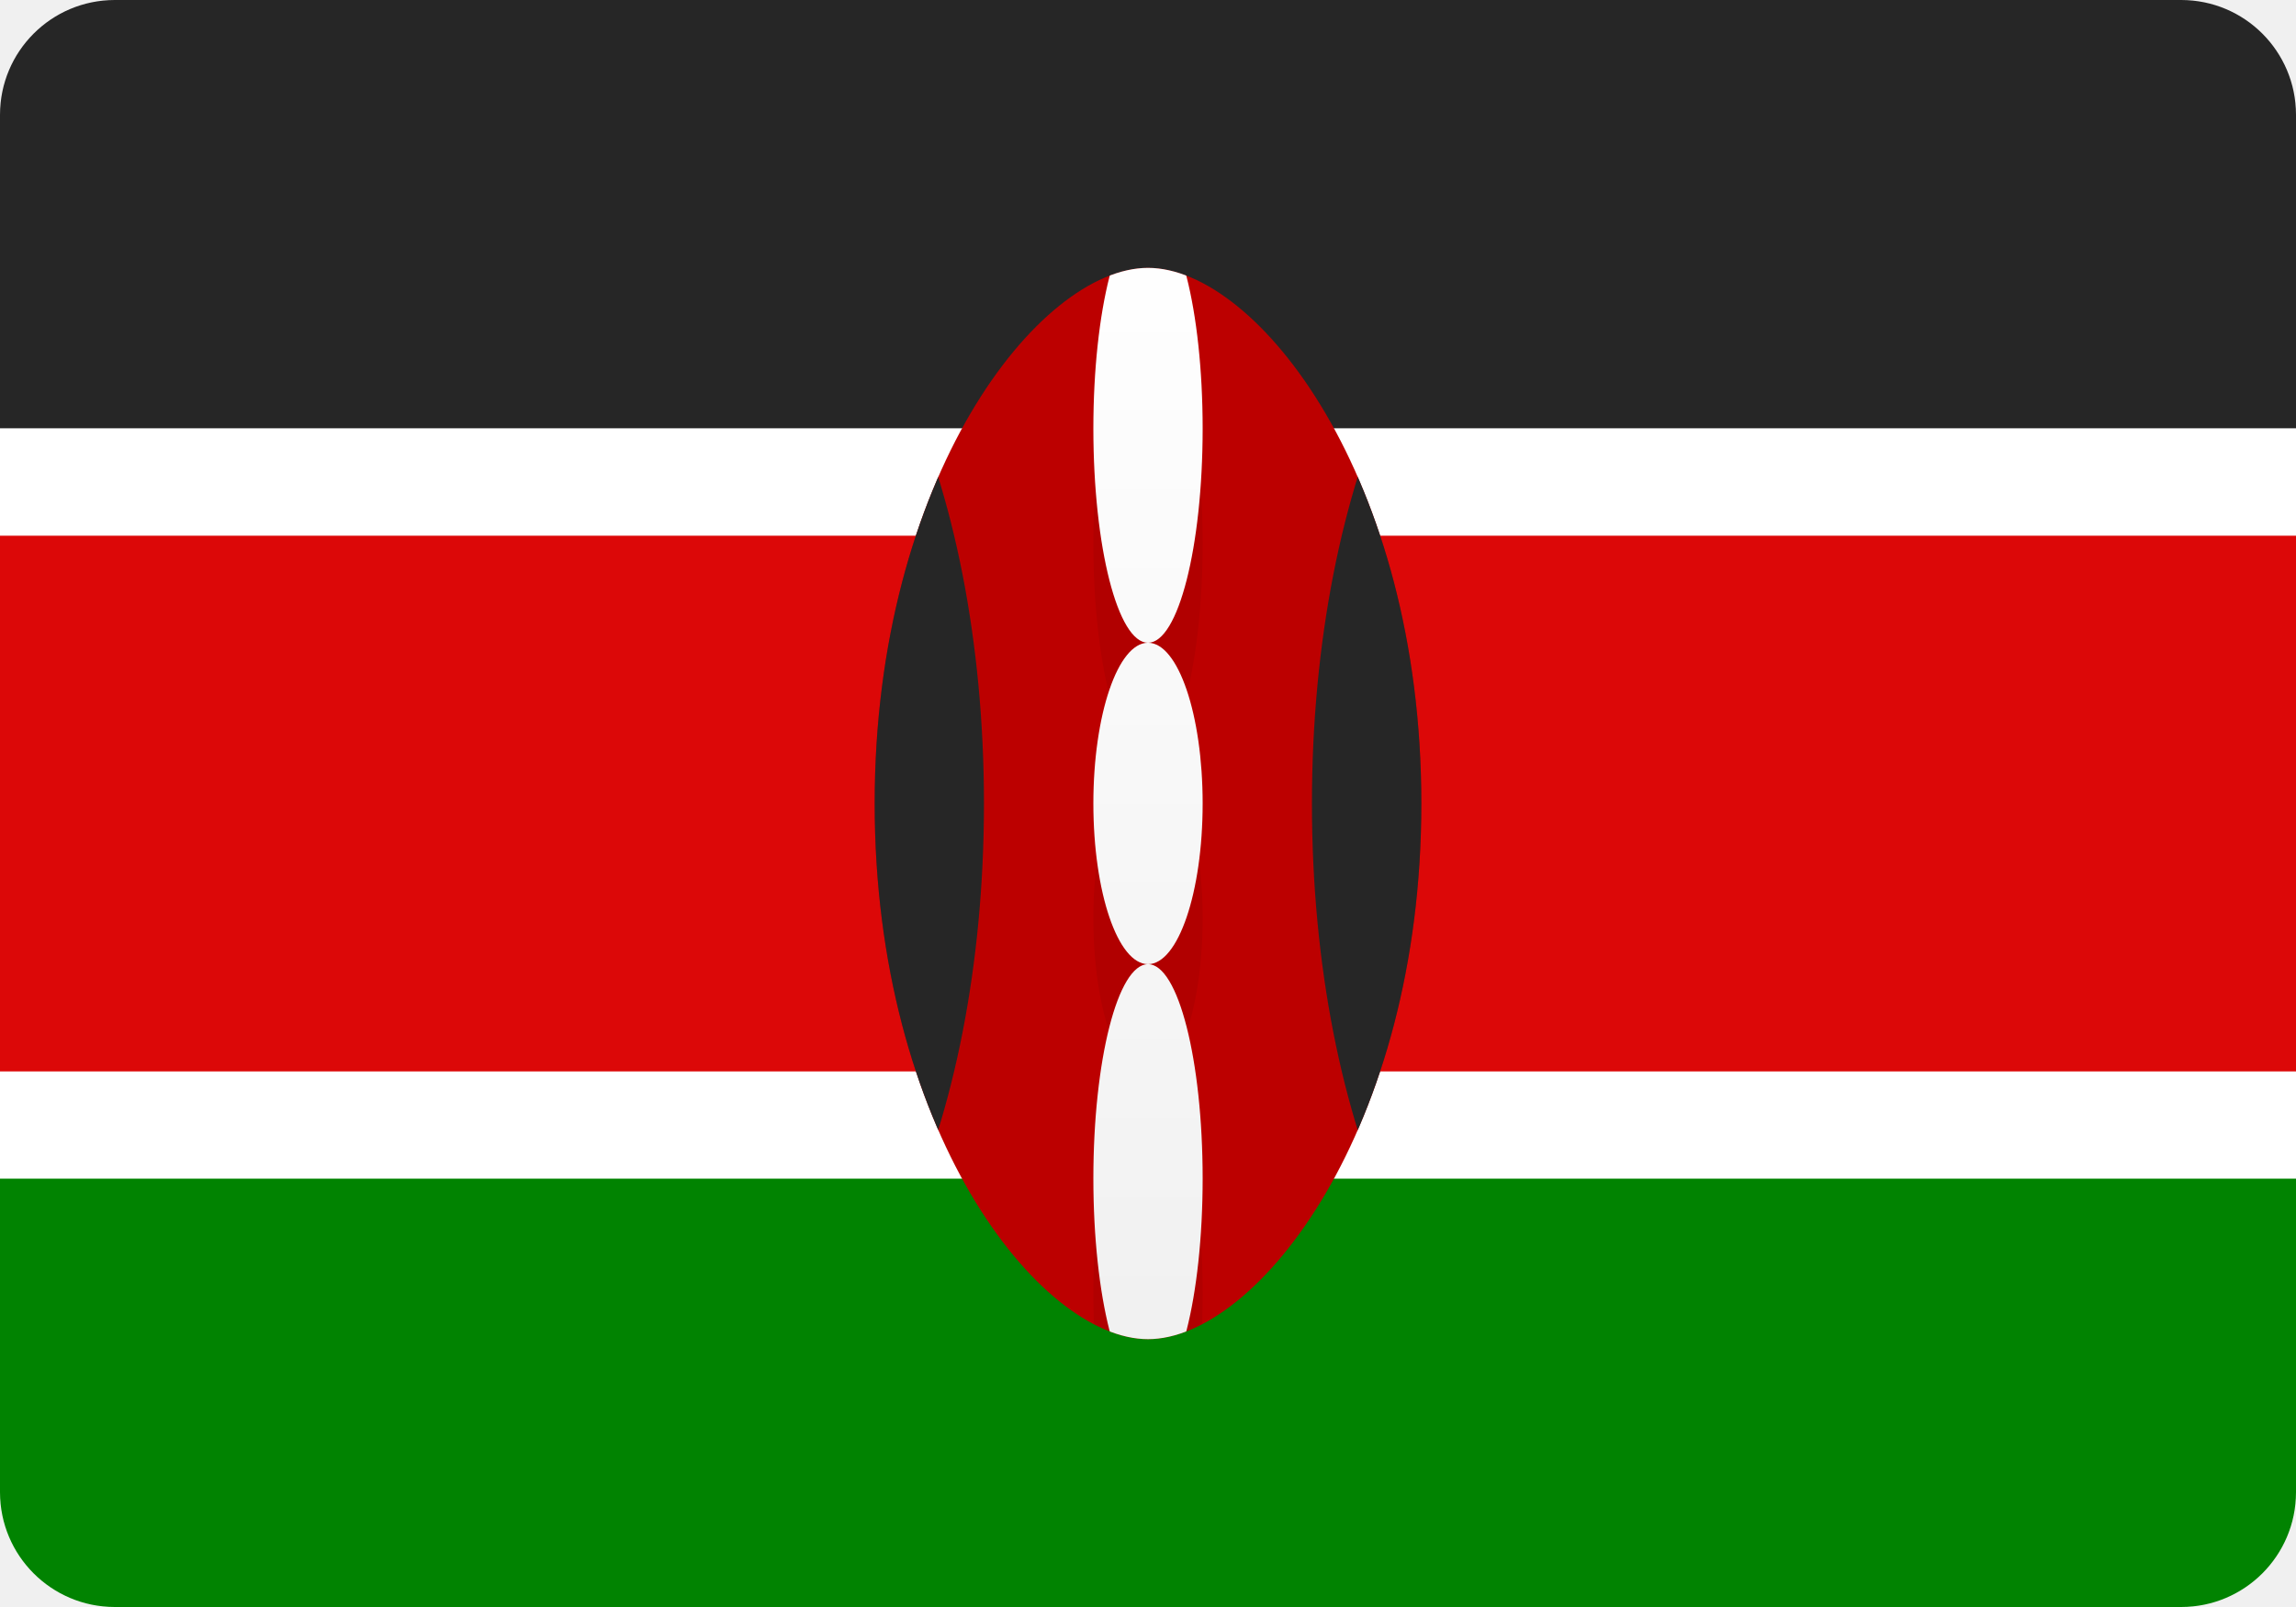
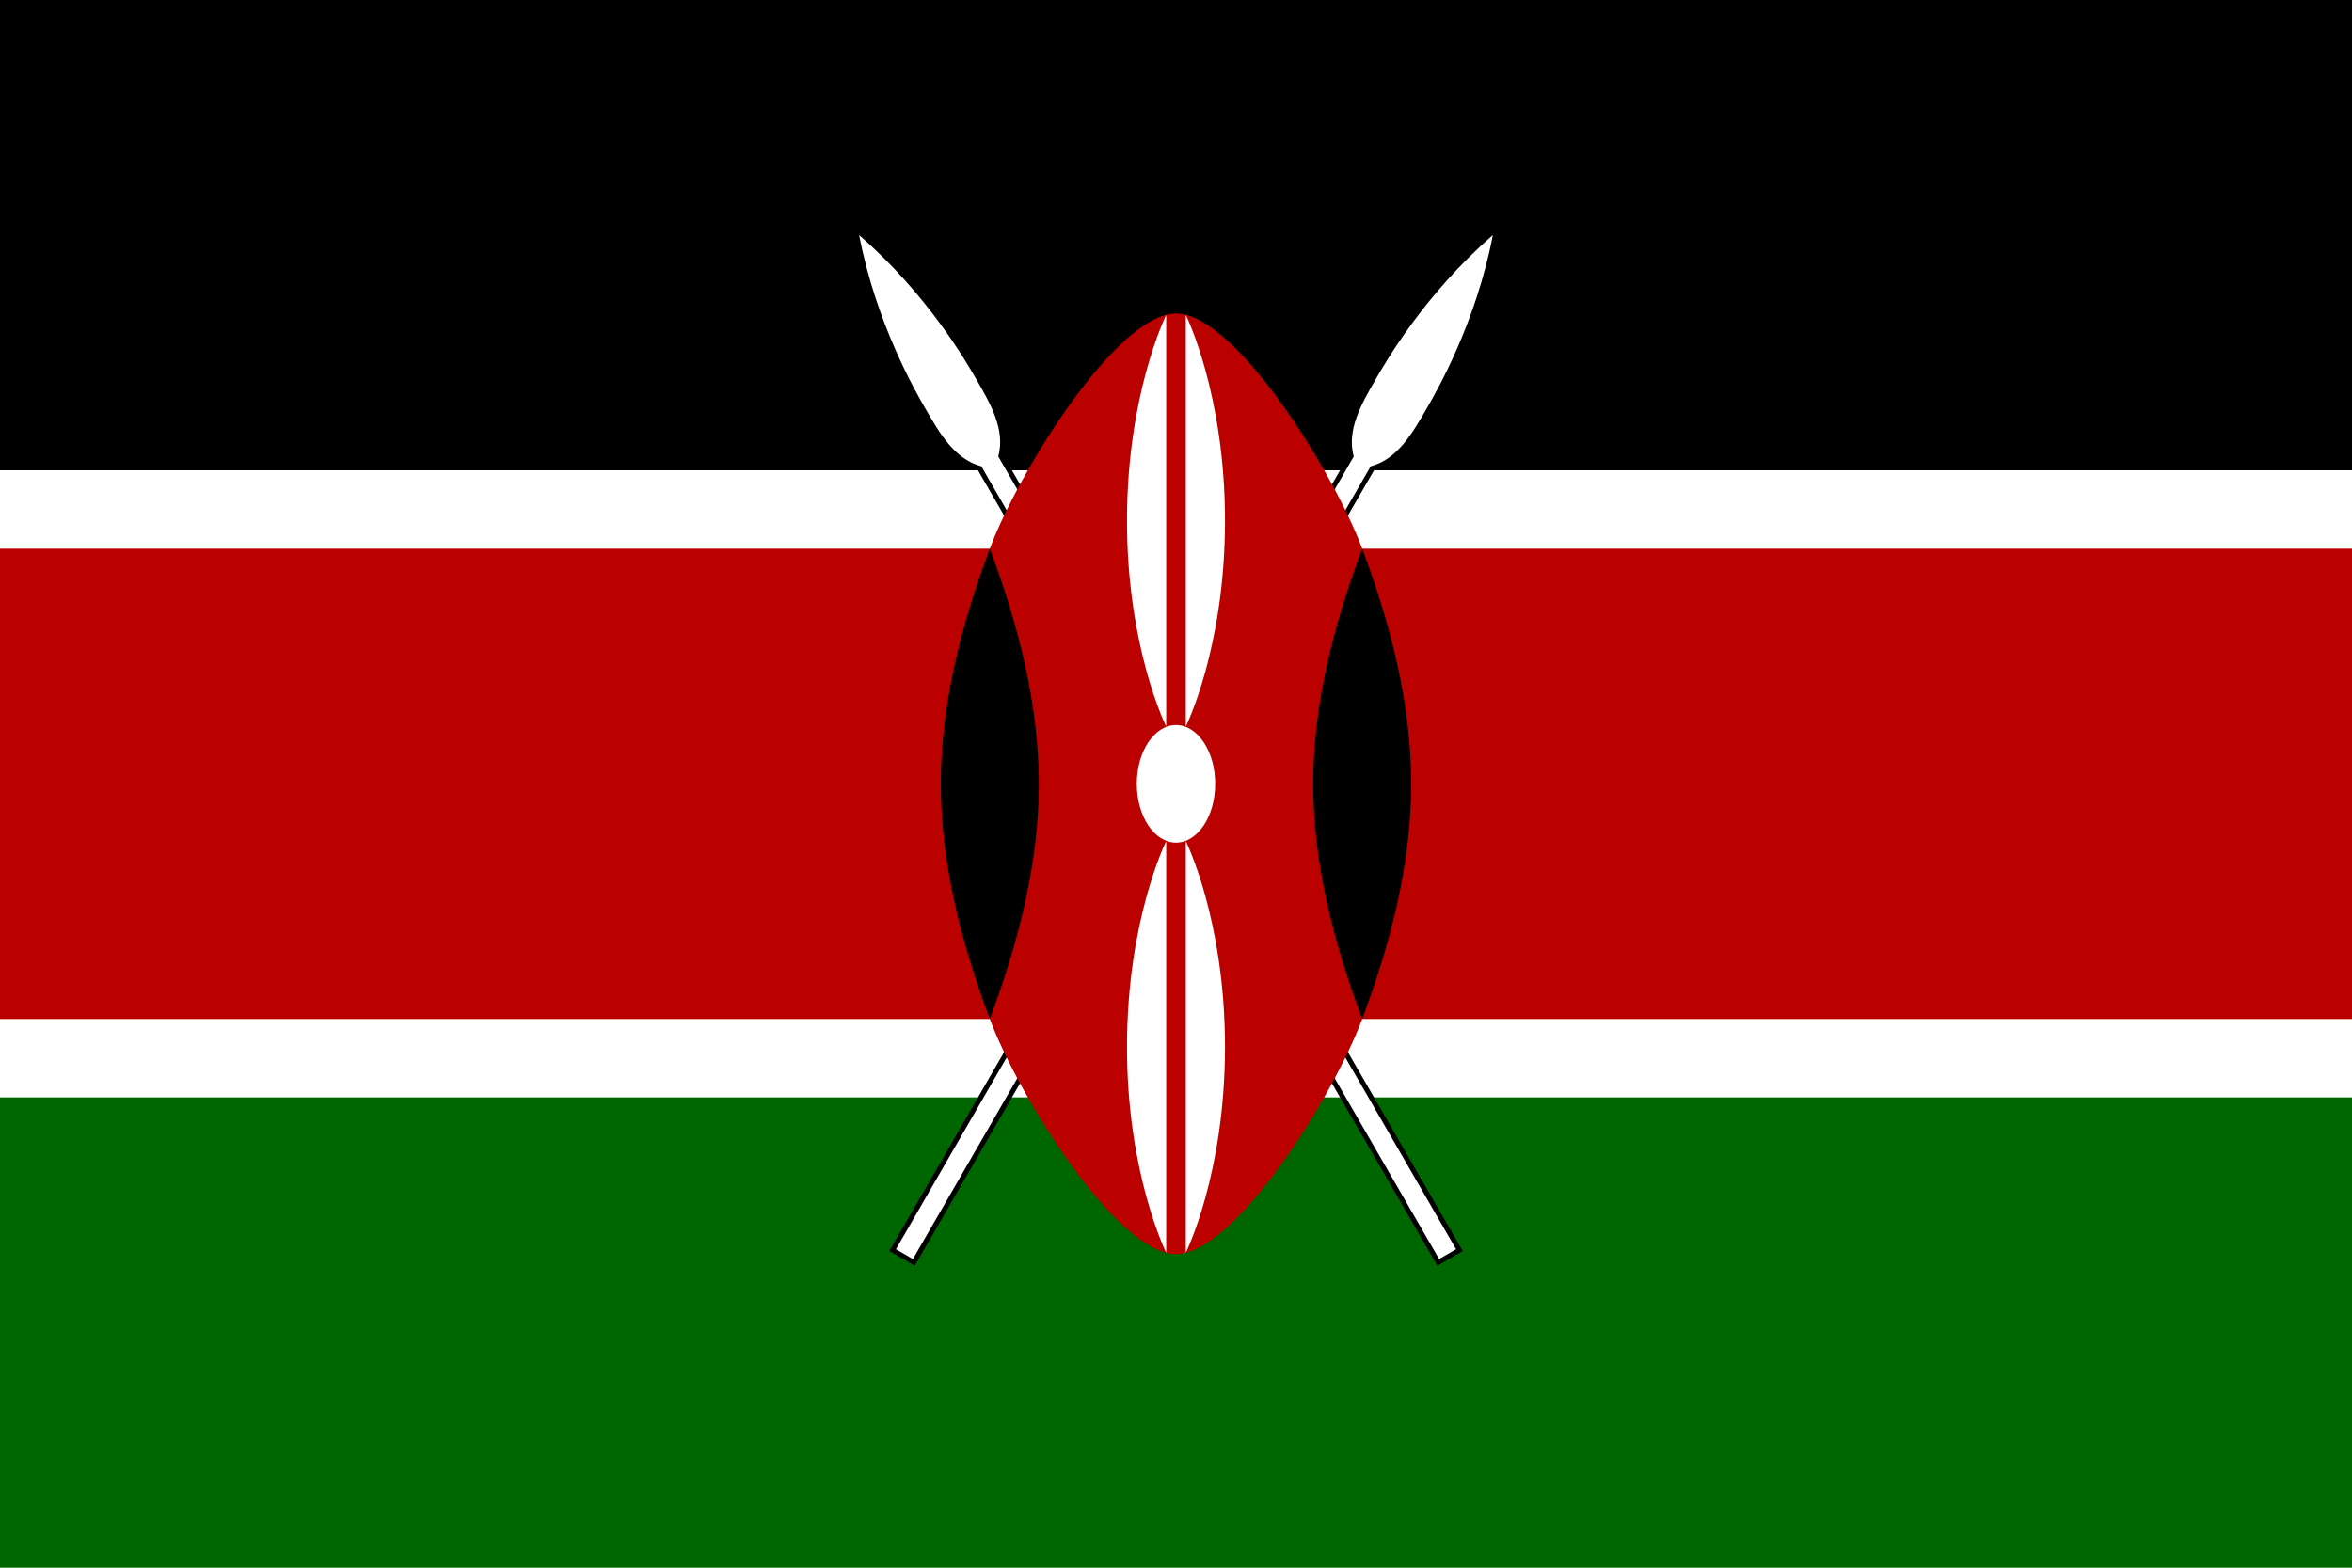
- <svg xmlns="http://www.w3.org/2000/svg" xmlns:xlink="http://www.w3.org/1999/xlink" width="20px" height="14px" viewBox="0 0 20 14" version="1.1">
+ <svg xmlns="http://www.w3.org/2000/svg" xmlns:xlink="http://www.w3.org/1999/xlink" width="900" height="600" viewBox="-120 -80 240 160">
  <defs>
-     <rect id="path-1" x="0" y="0" width="20" height="14" rx="1" />
-     <path d="M2.381,9.8 C3.333,9.8 4.762,7.968 4.762,5.133 C4.762,2.298 3.333,0.467 2.381,0.467 C1.429,0.467 0,2.298 0,5.133 C0,7.968 1.429,9.8 2.381,9.8 Z" id="path-3" />
-     <linearGradient x1="50%" y1="0%" x2="50%" y2="100%" id="linearGradient-5">
-       <stop stop-color="#FFFFFF" offset="0%" />
-       <stop stop-color="#F0F0F0" offset="100%" />
-     </linearGradient>
-     <path d="M2.381,6.533 C2.118,6.533 1.905,5.907 1.905,5.133 C1.905,4.36 2.118,3.733 2.381,3.733 C2.644,3.733 2.857,4.36 2.857,5.133 C2.857,5.907 2.644,6.533 2.381,6.533 Z M2.381,3.733 C2.118,3.733 1.905,2.898 1.905,1.867 C1.905,0.836 2.118,0 2.381,0 C2.644,0 2.857,0.836 2.857,1.867 C2.857,2.898 2.644,3.733 2.381,3.733 Z M2.381,10.267 C2.118,10.267 1.905,9.431 1.905,8.4 C1.905,7.369 2.118,6.533 2.381,6.533 C2.644,6.533 2.857,7.369 2.857,8.4 C2.857,9.431 2.644,10.267 2.381,10.267 Z" id="path-6" />
-     <filter x="-52.5%" y="-4.9%" width="205.0%" height="119.5%" filterUnits="objectBoundingBox" id="filter-7">
-       <feOffset dx="0" dy="1" in="SourceAlpha" result="shadowOffsetOuter1" />
-       <feColorMatrix values="0 0 0 0 0   0 0 0 0 0   0 0 0 0 0  0 0 0 0.06 0" type="matrix" in="shadowOffsetOuter1" />
-     </filter>
+     <path id="spearshape" d="M -1,55.426 h 2 V -38 C 3,-40 3,-43 3,-46 C 3,-48 3,-56 0,-64.663 C -3,-56 -3,-48 -3,-46 C -3,-43 -3,-40 -1,-38 z" stroke-miterlimit="10" transform="rotate(30)" />
  </defs>
-   <g id="Page-1" stroke="none" stroke-width="1" fill="none" fill-rule="evenodd">
-     <g id="Flags" transform="translate(-76, -508)">
-       <g id="KE" transform="translate(76, 508)">
-         <mask id="mask-2" fill="white">
-           <use xlink:href="#path-1" />
-         </mask>
-         <use id="Mask" fill="#FFFFFF" xlink:href="#path-1" />
-         <rect id="Rectangle-2" fill="#262626" mask="url(#mask-2)" x="0" y="0" width="20" height="3.733" />
-         <rect id="Rectangle-2" fill="#018301" mask="url(#mask-2)" x="0" y="10.267" width="20" height="3.733" />
-         <rect id="Rectangle-2" fill="#FFFFFF" mask="url(#mask-2)" x="0" y="3.733" width="20" height="6.533" />
-         <rect id="Rectangle-2-Copy-4" fill="#DC0808" mask="url(#mask-2)" x="0" y="4.667" width="20" height="4.667" />
-         <g id="Oval-225" mask="url(#mask-2)">
-           <g transform="translate(7.619048, 1.866667)">
-             <mask id="mask-4" fill="white">
-               <use xlink:href="#path-3" />
-             </mask>
-             <use id="Mask" stroke="none" fill="#BC0000" fill-rule="evenodd" xlink:href="#path-3" />
-             <ellipse id="Mask-Copy" stroke="none" fill="#262626" fill-rule="evenodd" mask="url(#mask-4)" cx="-1.429" cy="5.133" rx="2.381" ry="5.133" />
-             <ellipse id="Mask-Copy-2" stroke="none" fill="#262626" fill-rule="evenodd" mask="url(#mask-4)" cx="6.19" cy="5.133" rx="2.381" ry="5.133" />
-             <g id="Oval-228" stroke="none" fill="none" mask="url(#mask-4)">
-               <use fill="black" fill-opacity="1" filter="url(#filter-7)" xlink:href="#path-6" />
-               <use fill="url(#linearGradient-5)" fill-rule="evenodd" xlink:href="#path-6" />
-             </g>
-           </g>
-         </g>
-       </g>
-     </g>
+   <rect x="-120" y="-80" width="240" height="160" fill="#fff" />
+   <rect x="-120" y="-80" width="240" height="48" />
+   <rect x="-120" y="32" width="240" height="48" fill="#060" />
+   <g id="spear">
+     <use xlink:href="#spearshape" stroke="#000" />
+     <use xlink:href="#spearshape" fill="#fff" />
+   </g>
+   <use xlink:href="#spear" transform="scale(-1,1)" />
+   <path fill="#b00" d="M -120,-24 V 24 H -19 c 3,8 13,24 19,24 s 16,-16 19,-24 H 120 V -24 H 19 c -3,-8 -13,-24 -19,-24 s -16,16 -19,24 z" />
+   <path id="deco_r" d="M 19,24 c 3,-8 5,-16 5,-24 s -2,-16 -5,-24 c -3,8 -5,16 -5,24 s 2,16 5,24" />
+   <use xlink:href="#deco_r" transform="scale(-1,1)" />
+   <g fill="#fff">
+     <ellipse rx="4" ry="6" />
+     <path id="deco_br" d="M 1,5.85 c 0,0 4,8 4,21 s -4,21 -4,21 z" />
+     <use xlink:href="#deco_br" transform="scale(-1)" />
+     <use xlink:href="#deco_br" transform="scale(-1,1)" />
+     <use xlink:href="#deco_br" transform="scale(1,-1)" />
  </g>
</svg>
